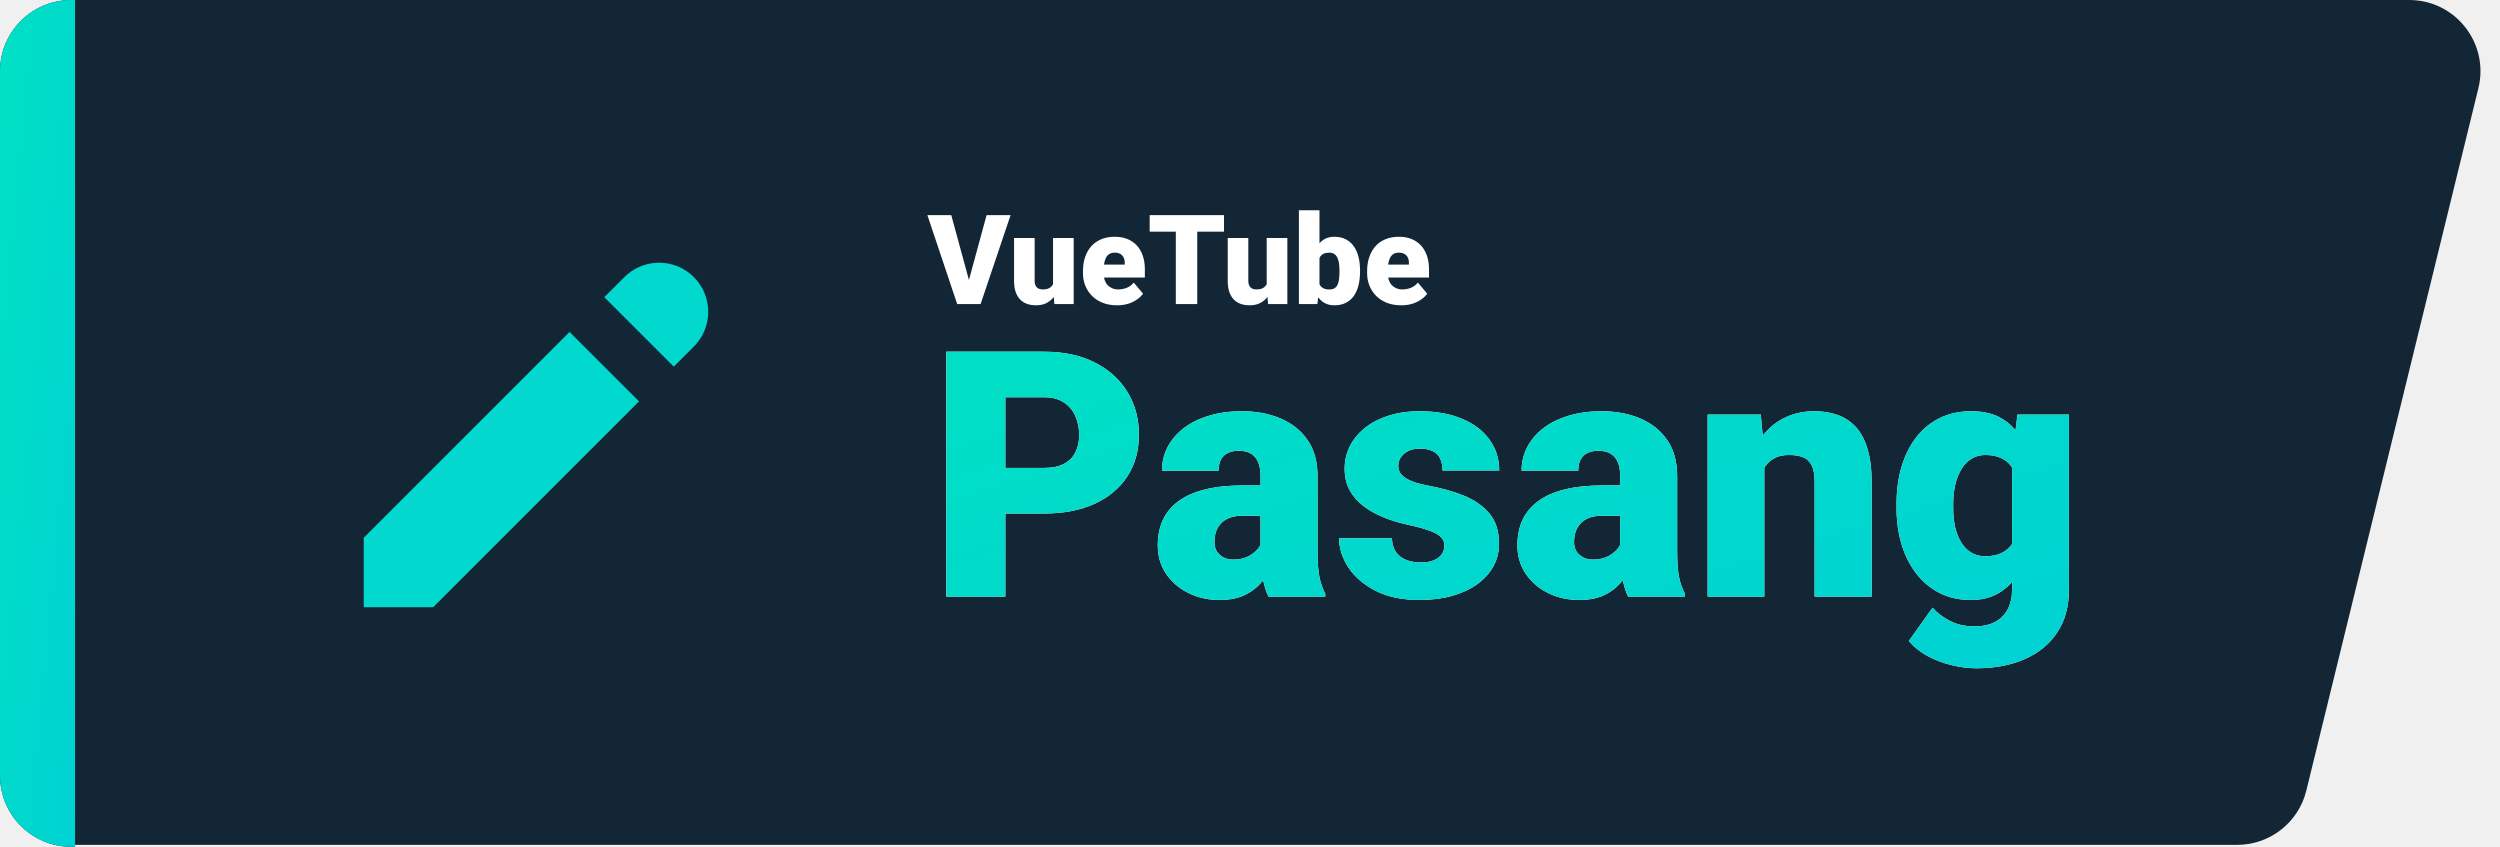
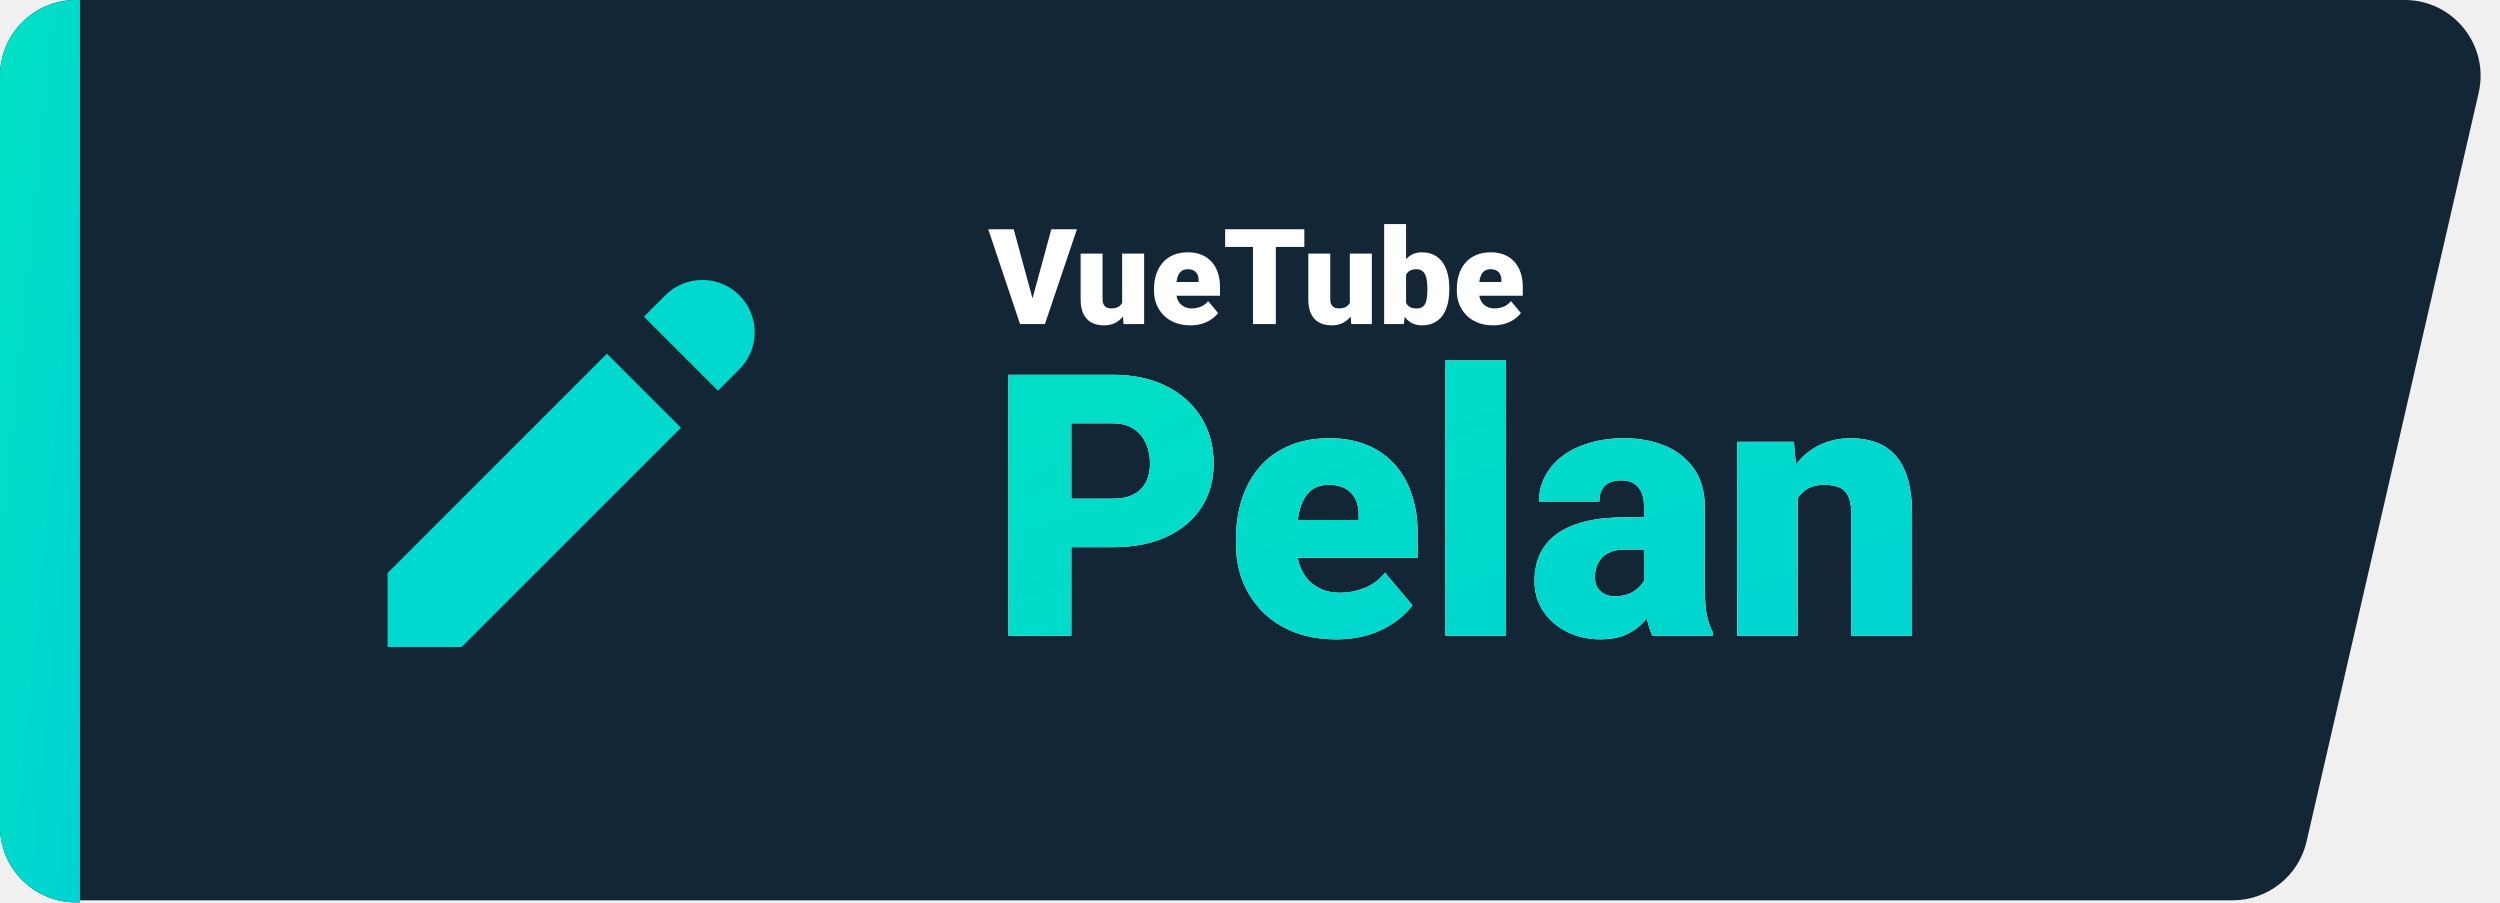
- <svg xmlns="http://www.w3.org/2000/svg" width="1299" height="440" viewBox="0 0 1299 440" fill="none">
-   <path d="M3 37C3 16.566 19.566 0 40 0H1251.84C1275.84 0 1293.49 22.494 1287.78 45.804L1198.36 410.804C1194.3 427.358 1179.47 439 1162.42 439H40C19.565 439 3 422.435 3 402V37Z" fill="#132636" />
+ <svg xmlns="http://www.w3.org/2000/svg" width="1219" height="440" viewBox="0 0 1219 440" fill="none">
+   <path d="M3 37C3 16.566 19.566 0 40 0H1172.53C1196.31 0 1213.92 22.112 1208.59 45.289L1124.69 410.289C1120.83 427.092 1105.87 439 1088.63 439H40C19.566 439 3 422.435 3 402V37Z" fill="#132636" />
  <path d="M0 37C0 16.566 16.566 0 37 0H39V440H37C16.566 440 0 423.435 0 403V37Z" fill="#132636" />
  <path d="M0 37C0 16.566 16.566 0 37 0H39V440H37C16.566 440 0 423.435 0 403V37Z" fill="url(#paint0_linear_232_43)" />
  <g clip-path="url(#clip0_232_43)">
    <path d="M324.112 144.293C326.467 141.855 329.284 139.91 332.398 138.572C335.513 137.235 338.862 136.53 342.252 136.501C345.641 136.472 349.002 137.117 352.139 138.401C355.277 139.684 358.127 141.58 360.523 143.977C362.92 146.373 364.816 149.223 366.099 152.361C367.383 155.498 368.028 158.859 367.999 162.248C367.97 165.638 367.265 168.987 365.928 172.102C364.59 175.216 362.645 178.033 360.207 180.388L350.086 190.509L313.991 154.414L324.112 144.293V144.293ZM295.944 172.462L189 279.405V315.5H225.095L332.051 208.556L295.931 172.462H295.944Z" fill="#01D8CE" />
  </g>
  <path d="M503.011 147.114L512.627 111.789H525.101L509.517 158H501.456L503.011 147.114ZM494.283 111.789L503.899 147.114L505.518 158H497.361L481.873 111.789H494.283ZM547.159 149.653V123.659H557.886V158H547.857L547.159 149.653ZM548.174 142.67L550.967 142.607C550.967 144.913 550.692 147.05 550.142 149.018C549.592 150.965 548.777 152.657 547.698 154.096C546.64 155.535 545.328 156.656 543.763 157.46C542.218 158.243 540.43 158.635 538.399 158.635C536.706 158.635 535.151 158.402 533.733 157.937C532.337 157.45 531.131 156.699 530.115 155.683C529.1 154.646 528.306 153.324 527.735 151.716C527.185 150.087 526.91 148.14 526.91 145.876V123.659H537.605V145.939C537.605 146.701 537.701 147.357 537.891 147.907C538.082 148.457 538.357 148.923 538.716 149.304C539.076 149.663 539.52 149.938 540.049 150.129C540.599 150.298 541.224 150.383 541.922 150.383C543.53 150.383 544.789 150.044 545.699 149.367C546.609 148.69 547.243 147.77 547.603 146.606C547.984 145.442 548.174 144.13 548.174 142.67ZM580.42 158.635C577.627 158.635 575.131 158.201 572.93 157.333C570.73 156.445 568.868 155.228 567.344 153.684C565.842 152.139 564.689 150.362 563.885 148.352C563.102 146.341 562.71 144.215 562.71 141.972V140.766C562.71 138.248 563.06 135.921 563.758 133.784C564.456 131.625 565.493 129.742 566.868 128.134C568.243 126.526 569.968 125.278 572.042 124.389C574.115 123.479 576.527 123.024 579.278 123.024C581.711 123.024 583.89 123.416 585.816 124.199C587.741 124.982 589.371 126.103 590.704 127.563C592.058 129.023 593.084 130.79 593.782 132.863C594.502 134.937 594.861 137.264 594.861 139.846V144.194H566.805V137.497H584.419V136.672C584.441 135.529 584.24 134.556 583.816 133.752C583.414 132.948 582.822 132.334 582.039 131.911C581.256 131.488 580.304 131.276 579.183 131.276C578.019 131.276 577.056 131.53 576.294 132.038C575.554 132.546 574.972 133.244 574.549 134.133C574.147 135 573.861 136.005 573.692 137.148C573.523 138.291 573.438 139.497 573.438 140.766V141.972C573.438 143.242 573.607 144.395 573.946 145.432C574.306 146.468 574.813 147.357 575.469 148.098C576.146 148.817 576.95 149.378 577.881 149.78C578.833 150.182 579.913 150.383 581.119 150.383C582.579 150.383 584.017 150.108 585.435 149.558C586.853 149.007 588.069 148.098 589.085 146.828L593.941 152.604C593.243 153.599 592.248 154.562 590.958 155.493C589.688 156.424 588.165 157.185 586.387 157.778C584.61 158.349 582.621 158.635 580.42 158.635ZM622.093 111.789V158H610.953V111.789H622.093ZM635.994 111.789V120.39H597.369V111.789H635.994ZM658.179 149.653V123.659H668.907V158H658.877L658.179 149.653ZM659.195 142.67L661.988 142.607C661.988 144.913 661.713 147.05 661.163 149.018C660.612 150.965 659.798 152.657 658.719 154.096C657.661 155.535 656.349 156.656 654.783 157.46C653.239 158.243 651.451 158.635 649.419 158.635C647.727 158.635 646.172 158.402 644.754 157.937C643.357 157.45 642.151 156.699 641.136 155.683C640.12 154.646 639.327 153.324 638.755 151.716C638.205 150.087 637.93 148.14 637.93 145.876V123.659H648.626V145.939C648.626 146.701 648.721 147.357 648.912 147.907C649.102 148.457 649.377 148.923 649.737 149.304C650.097 149.663 650.541 149.938 651.07 150.129C651.62 150.298 652.244 150.383 652.942 150.383C654.55 150.383 655.809 150.044 656.719 149.367C657.629 148.69 658.264 147.77 658.624 146.606C659.004 145.442 659.195 144.13 659.195 142.67ZM674.905 109.25H685.601V149.558L684.49 158H674.905V109.25ZM706.675 140.449V141.115C706.675 143.718 706.411 146.088 705.882 148.225C705.353 150.362 704.538 152.213 703.438 153.779C702.338 155.323 700.952 156.519 699.28 157.365C697.609 158.212 695.63 158.635 693.345 158.635C691.272 158.635 689.494 158.19 688.013 157.302C686.532 156.392 685.294 155.144 684.3 153.557C683.305 151.949 682.501 150.097 681.888 148.002C681.274 145.887 680.787 143.623 680.428 141.21V140.417C680.787 138.026 681.274 135.783 681.888 133.688C682.501 131.573 683.305 129.721 684.3 128.134C685.294 126.526 686.521 125.278 687.981 124.389C689.463 123.479 691.229 123.024 693.282 123.024C695.588 123.024 697.577 123.458 699.249 124.326C700.941 125.193 702.338 126.41 703.438 127.976C704.538 129.541 705.353 131.382 705.882 133.498C706.411 135.614 706.675 137.931 706.675 140.449ZM695.979 141.115V140.449C695.979 139.2 695.905 138.026 695.757 136.926C695.609 135.826 695.345 134.852 694.964 134.006C694.583 133.16 694.043 132.493 693.345 132.006C692.647 131.52 691.737 131.276 690.616 131.276C689.473 131.276 688.51 131.467 687.728 131.848C686.966 132.229 686.352 132.779 685.887 133.498C685.442 134.196 685.125 135.064 684.935 136.101C684.744 137.116 684.66 138.269 684.681 139.56V142.067C684.638 143.824 684.797 145.326 685.157 146.574C685.516 147.823 686.141 148.775 687.029 149.431C687.918 150.087 689.135 150.415 690.679 150.415C691.822 150.415 692.742 150.192 693.44 149.748C694.16 149.304 694.699 148.669 695.059 147.844C695.419 147.019 695.662 146.035 695.789 144.892C695.916 143.75 695.979 142.491 695.979 141.115ZM728.067 158.635C725.274 158.635 722.777 158.201 720.577 157.333C718.376 156.445 716.514 155.228 714.991 153.684C713.488 152.139 712.335 150.362 711.531 148.352C710.748 146.341 710.357 144.215 710.357 141.972V140.766C710.357 138.248 710.706 135.921 711.404 133.784C712.103 131.625 713.139 129.742 714.515 128.134C715.89 126.526 717.614 125.278 719.688 124.389C721.762 123.479 724.174 123.024 726.924 123.024C729.358 123.024 731.537 123.416 733.462 124.199C735.388 124.982 737.017 126.103 738.35 127.563C739.704 129.023 740.73 130.79 741.429 132.863C742.148 134.937 742.508 137.264 742.508 139.846V144.194H714.451V137.497H732.066V136.672C732.087 135.529 731.886 134.556 731.463 133.752C731.061 132.948 730.468 132.334 729.686 131.911C728.903 131.488 727.951 131.276 726.829 131.276C725.665 131.276 724.703 131.53 723.941 132.038C723.2 132.546 722.618 133.244 722.195 134.133C721.793 135 721.508 136.005 721.338 137.148C721.169 138.291 721.084 139.497 721.084 140.766V141.972C721.084 143.242 721.254 144.395 721.592 145.432C721.952 146.468 722.46 147.357 723.116 148.098C723.793 148.817 724.597 149.378 725.528 149.78C726.48 150.182 727.559 150.383 728.765 150.383C730.225 150.383 731.664 150.108 733.082 149.558C734.499 149.007 735.716 148.098 736.731 146.828L741.587 152.604C740.889 153.599 739.895 154.562 738.604 155.493C737.334 156.424 735.811 157.185 734.034 157.778C732.256 158.349 730.267 158.635 728.067 158.635Z" fill="white" />
-   <path d="M542.482 266.823H510.843V243.137H542.482C546.794 243.137 550.29 242.409 552.971 240.952C555.651 239.495 557.603 237.485 558.827 234.921C560.109 232.299 560.75 229.357 560.75 226.094C560.75 222.598 560.109 219.364 558.827 216.392C557.603 213.42 555.651 211.031 552.971 209.225C550.29 207.361 546.794 206.428 542.482 206.428H522.38V310H491.702V182.742H542.482C552.679 182.742 561.449 184.607 568.791 188.336C576.191 192.065 581.872 197.193 585.834 203.719C589.796 210.187 591.777 217.587 591.777 225.919C591.777 234.135 589.796 241.302 585.834 247.42C581.872 253.538 576.191 258.316 568.791 261.754C561.449 265.133 552.679 266.823 542.482 266.823ZM654.969 286.227V247.245C654.969 244.565 654.59 242.263 653.833 240.34C653.076 238.417 651.881 236.932 650.25 235.883C648.618 234.776 646.433 234.222 643.694 234.222C641.48 234.222 639.586 234.601 638.013 235.358C636.44 236.116 635.245 237.252 634.43 238.767C633.614 240.282 633.206 242.205 633.206 244.536H603.751C603.751 240.166 604.713 236.116 606.636 232.387C608.617 228.599 611.414 225.307 615.026 222.51C618.697 219.713 623.067 217.557 628.137 216.042C633.264 214.469 638.975 213.683 645.268 213.683C652.784 213.683 659.485 214.935 665.37 217.441C671.313 219.946 676.004 223.705 679.442 228.716C682.88 233.669 684.599 239.903 684.599 247.42V286.139C684.599 292.316 684.948 297.006 685.647 300.211C686.347 303.357 687.337 306.125 688.619 308.514V310H659.077C657.679 307.087 656.63 303.532 655.931 299.337C655.29 295.083 654.969 290.713 654.969 286.227ZM658.553 252.227L658.728 267.959H645.705C642.966 267.959 640.635 268.338 638.712 269.096C636.848 269.853 635.333 270.902 634.167 272.242C633.06 273.524 632.245 274.981 631.72 276.612C631.254 278.244 631.021 279.963 631.021 281.769C631.021 283.517 631.429 285.09 632.245 286.489C633.119 287.829 634.284 288.878 635.741 289.635C637.197 290.393 638.829 290.771 640.635 290.771C643.898 290.771 646.666 290.16 648.938 288.936C651.269 287.654 653.046 286.11 654.27 284.304C655.494 282.497 656.105 280.808 656.105 279.234L662.573 291.296C661.408 293.627 660.068 295.986 658.553 298.375C657.096 300.764 655.261 302.979 653.046 305.018C650.89 306.999 648.239 308.631 645.093 309.913C641.946 311.136 638.13 311.748 633.643 311.748C627.816 311.748 622.456 310.554 617.561 308.165C612.725 305.776 608.85 302.454 605.937 298.201C603.023 293.889 601.566 288.936 601.566 283.342C601.566 278.448 602.44 274.078 604.188 270.232C605.995 266.386 608.704 263.123 612.317 260.443C615.93 257.763 620.533 255.723 626.126 254.325C631.72 252.926 638.305 252.227 645.879 252.227H658.553ZM750.5 283.43C750.5 281.798 749.946 280.4 748.839 279.234C747.791 278.011 745.926 276.904 743.246 275.913C740.565 274.864 736.807 273.815 731.971 272.767C727.368 271.776 723.027 270.465 718.948 268.833C714.927 267.202 711.402 265.221 708.372 262.89C705.342 260.559 702.953 257.792 701.205 254.587C699.515 251.382 698.67 247.711 698.67 243.574C698.67 239.554 699.515 235.766 701.205 232.212C702.953 228.599 705.488 225.424 708.809 222.685C712.189 219.888 716.297 217.703 721.133 216.13C725.969 214.498 731.475 213.683 737.652 213.683C746.159 213.683 753.501 214.994 759.677 217.616C765.854 220.18 770.603 223.792 773.924 228.454C777.303 233.057 778.993 238.388 778.993 244.448H749.539C749.539 242.059 749.131 240.02 748.315 238.33C747.557 236.64 746.305 235.358 744.557 234.484C742.809 233.552 740.478 233.086 737.564 233.086C735.525 233.086 733.66 233.465 731.971 234.222C730.339 234.98 729.028 236.028 728.038 237.369C727.047 238.709 726.552 240.282 726.552 242.088C726.552 243.37 726.843 244.536 727.426 245.584C728.067 246.575 729.028 247.507 730.31 248.381C731.592 249.197 733.223 249.955 735.205 250.654C737.186 251.295 739.575 251.877 742.372 252.402C748.723 253.567 754.666 255.228 760.202 257.384C765.737 259.54 770.224 262.599 773.662 266.561C777.158 270.523 778.906 275.855 778.906 282.556C778.906 286.751 777.944 290.626 776.021 294.18C774.099 297.676 771.331 300.764 767.718 303.445C764.106 306.067 759.765 308.106 754.695 309.563C749.626 311.02 743.916 311.748 737.564 311.748C728.533 311.748 720.9 310.146 714.665 306.941C708.43 303.678 703.711 299.599 700.506 294.705C697.359 289.752 695.786 284.741 695.786 279.671H723.23C723.347 282.585 724.046 284.974 725.328 286.838C726.668 288.703 728.445 290.072 730.66 290.946C732.874 291.82 735.438 292.257 738.351 292.257C741.031 292.257 743.246 291.879 744.994 291.121C746.8 290.364 748.169 289.344 749.102 288.062C750.034 286.722 750.5 285.178 750.5 283.43ZM841.835 286.227V247.245C841.835 244.565 841.457 242.263 840.699 240.34C839.942 238.417 838.747 236.932 837.116 235.883C835.484 234.776 833.299 234.222 830.561 234.222C828.346 234.222 826.453 234.601 824.879 235.358C823.306 236.116 822.112 237.252 821.296 238.767C820.48 240.282 820.072 242.205 820.072 244.536H790.618C790.618 240.166 791.579 236.116 793.502 232.387C795.483 228.599 798.28 225.307 801.893 222.51C805.563 219.713 809.934 217.557 815.003 216.042C820.131 214.469 825.841 213.683 832.134 213.683C839.65 213.683 846.351 214.935 852.236 217.441C858.18 219.946 862.87 223.705 866.308 228.716C869.746 233.669 871.465 239.903 871.465 247.42V286.139C871.465 292.316 871.814 297.006 872.514 300.211C873.213 303.357 874.203 306.125 875.485 308.514V310H845.943C844.545 307.087 843.496 303.532 842.797 299.337C842.156 295.083 841.835 290.713 841.835 286.227ZM845.419 252.227L845.594 267.959H832.571C829.832 267.959 827.501 268.338 825.579 269.096C823.714 269.853 822.199 270.902 821.034 272.242C819.927 273.524 819.111 274.981 818.586 276.612C818.12 278.244 817.887 279.963 817.887 281.769C817.887 283.517 818.295 285.09 819.111 286.489C819.985 287.829 821.15 288.878 822.607 289.635C824.064 290.393 825.695 290.771 827.501 290.771C830.764 290.771 833.532 290.16 835.805 288.936C838.135 287.654 839.913 286.11 841.136 284.304C842.36 282.497 842.972 280.808 842.972 279.234L849.439 291.296C848.274 293.627 846.934 295.986 845.419 298.375C843.962 300.764 842.127 302.979 839.913 305.018C837.757 306.999 835.105 308.631 831.959 309.913C828.812 311.136 824.996 311.748 820.509 311.748C814.682 311.748 809.322 310.554 804.427 308.165C799.591 305.776 795.716 302.454 792.803 298.201C789.889 293.889 788.433 288.936 788.433 283.342C788.433 278.448 789.307 274.078 791.055 270.232C792.861 266.386 795.57 263.123 799.183 260.443C802.796 257.763 807.399 255.723 812.993 254.325C818.586 252.926 825.171 252.227 832.746 252.227H845.419ZM916.739 235.621V310H887.285V215.431H914.904L916.739 235.621ZM913.243 259.481L906.338 259.656C906.338 252.431 907.212 245.992 908.96 240.34C910.708 234.63 913.185 229.794 916.39 225.832C919.594 221.869 923.411 218.868 927.839 216.829C932.326 214.731 937.308 213.683 942.785 213.683C947.155 213.683 951.147 214.324 954.759 215.605C958.43 216.887 961.577 218.956 964.199 221.811C966.879 224.666 968.918 228.454 970.317 233.173C971.774 237.835 972.502 243.603 972.502 250.479V310H942.873V250.392C942.873 246.604 942.348 243.72 941.299 241.739C940.25 239.699 938.736 238.301 936.754 237.543C934.773 236.786 932.355 236.407 929.5 236.407C926.47 236.407 923.906 236.99 921.809 238.155C919.711 239.321 918.021 240.952 916.739 243.05C915.516 245.089 914.612 247.507 914.03 250.304C913.505 253.101 913.243 256.16 913.243 259.481ZM1048.28 215.431H1075.02V306.329C1075.02 315.069 1073.01 322.469 1068.99 328.529C1064.97 334.647 1059.35 339.28 1052.13 342.426C1044.96 345.631 1036.57 347.233 1026.95 347.233C1022.7 347.233 1018.36 346.68 1013.93 345.573C1009.5 344.524 1005.37 342.951 1001.52 340.853C997.674 338.755 994.44 336.162 991.818 333.074L1004.14 315.769C1006.53 318.449 1009.53 320.721 1013.14 322.586C1016.76 324.509 1021.01 325.47 1025.9 325.47C1030.16 325.47 1033.71 324.713 1036.57 323.198C1039.48 321.683 1041.7 319.469 1043.21 316.555C1044.73 313.7 1045.48 310.233 1045.48 306.154V237.806L1048.28 215.431ZM985.438 263.852V262.016C985.438 254.849 986.312 248.323 988.06 242.438C989.866 236.495 992.43 231.396 995.751 227.143C999.131 222.831 1003.21 219.509 1007.99 217.179C1012.77 214.848 1018.16 213.683 1024.16 213.683C1030.62 213.683 1035.93 214.935 1040.06 217.441C1044.26 219.888 1047.61 223.326 1050.12 227.754C1052.68 232.183 1054.66 237.369 1056.06 243.312C1057.52 249.197 1058.74 255.548 1059.73 262.366V264.551C1058.74 270.96 1057.37 277.02 1055.62 282.73C1053.93 288.382 1051.72 293.394 1048.98 297.764C1046.24 302.134 1042.8 305.572 1038.67 308.077C1034.59 310.524 1029.69 311.748 1023.98 311.748C1018.04 311.748 1012.68 310.554 1007.9 308.165C1003.18 305.776 999.131 302.425 995.751 298.113C992.43 293.801 989.866 288.732 988.06 282.905C986.312 277.078 985.438 270.727 985.438 263.852ZM1014.89 262.016V263.852C1014.89 267.406 1015.21 270.698 1015.85 273.728C1016.55 276.758 1017.6 279.438 1019 281.769C1020.4 284.042 1022.12 285.819 1024.16 287.101C1026.25 288.382 1028.7 289.023 1031.5 289.023C1035.75 289.023 1039.19 288.12 1041.81 286.314C1044.43 284.508 1046.33 281.944 1047.49 278.623C1048.66 275.301 1049.15 271.397 1048.98 266.911V260.006C1049.1 256.16 1048.83 252.781 1048.19 249.867C1047.55 246.896 1046.53 244.419 1045.13 242.438C1043.79 240.457 1041.99 238.971 1039.71 237.98C1037.5 236.932 1034.82 236.407 1031.67 236.407C1028.93 236.407 1026.52 237.048 1024.42 238.33C1022.32 239.612 1020.57 241.418 1019.17 243.749C1017.78 246.021 1016.7 248.731 1015.94 251.877C1015.24 254.966 1014.89 258.345 1014.89 262.016Z" fill="white" />
-   <path d="M542.482 266.823H510.843V243.137H542.482C546.794 243.137 550.29 242.409 552.971 240.952C555.651 239.495 557.603 237.485 558.827 234.921C560.109 232.299 560.75 229.357 560.75 226.094C560.75 222.598 560.109 219.364 558.827 216.392C557.603 213.42 555.651 211.031 552.971 209.225C550.29 207.361 546.794 206.428 542.482 206.428H522.38V310H491.702V182.742H542.482C552.679 182.742 561.449 184.607 568.791 188.336C576.191 192.065 581.872 197.193 585.834 203.719C589.796 210.187 591.777 217.587 591.777 225.919C591.777 234.135 589.796 241.302 585.834 247.42C581.872 253.538 576.191 258.316 568.791 261.754C561.449 265.133 552.679 266.823 542.482 266.823ZM654.969 286.227V247.245C654.969 244.565 654.59 242.263 653.833 240.34C653.076 238.417 651.881 236.932 650.25 235.883C648.618 234.776 646.433 234.222 643.694 234.222C641.48 234.222 639.586 234.601 638.013 235.358C636.44 236.116 635.245 237.252 634.43 238.767C633.614 240.282 633.206 242.205 633.206 244.536H603.751C603.751 240.166 604.713 236.116 606.636 232.387C608.617 228.599 611.414 225.307 615.026 222.51C618.697 219.713 623.067 217.557 628.137 216.042C633.264 214.469 638.975 213.683 645.268 213.683C652.784 213.683 659.485 214.935 665.37 217.441C671.313 219.946 676.004 223.705 679.442 228.716C682.88 233.669 684.599 239.903 684.599 247.42V286.139C684.599 292.316 684.948 297.006 685.647 300.211C686.347 303.357 687.337 306.125 688.619 308.514V310H659.077C657.679 307.087 656.63 303.532 655.931 299.337C655.29 295.083 654.969 290.713 654.969 286.227ZM658.553 252.227L658.728 267.959H645.705C642.966 267.959 640.635 268.338 638.712 269.096C636.848 269.853 635.333 270.902 634.167 272.242C633.06 273.524 632.245 274.981 631.72 276.612C631.254 278.244 631.021 279.963 631.021 281.769C631.021 283.517 631.429 285.09 632.245 286.489C633.119 287.829 634.284 288.878 635.741 289.635C637.197 290.393 638.829 290.771 640.635 290.771C643.898 290.771 646.666 290.16 648.938 288.936C651.269 287.654 653.046 286.11 654.27 284.304C655.494 282.497 656.105 280.808 656.105 279.234L662.573 291.296C661.408 293.627 660.068 295.986 658.553 298.375C657.096 300.764 655.261 302.979 653.046 305.018C650.89 306.999 648.239 308.631 645.093 309.913C641.946 311.136 638.13 311.748 633.643 311.748C627.816 311.748 622.456 310.554 617.561 308.165C612.725 305.776 608.85 302.454 605.937 298.201C603.023 293.889 601.566 288.936 601.566 283.342C601.566 278.448 602.44 274.078 604.188 270.232C605.995 266.386 608.704 263.123 612.317 260.443C615.93 257.763 620.533 255.723 626.126 254.325C631.72 252.926 638.305 252.227 645.879 252.227H658.553ZM750.5 283.43C750.5 281.798 749.946 280.4 748.839 279.234C747.791 278.011 745.926 276.904 743.246 275.913C740.565 274.864 736.807 273.815 731.971 272.767C727.368 271.776 723.027 270.465 718.948 268.833C714.927 267.202 711.402 265.221 708.372 262.89C705.342 260.559 702.953 257.792 701.205 254.587C699.515 251.382 698.67 247.711 698.67 243.574C698.67 239.554 699.515 235.766 701.205 232.212C702.953 228.599 705.488 225.424 708.809 222.685C712.189 219.888 716.297 217.703 721.133 216.13C725.969 214.498 731.475 213.683 737.652 213.683C746.159 213.683 753.501 214.994 759.677 217.616C765.854 220.18 770.603 223.792 773.924 228.454C777.303 233.057 778.993 238.388 778.993 244.448H749.539C749.539 242.059 749.131 240.02 748.315 238.33C747.557 236.64 746.305 235.358 744.557 234.484C742.809 233.552 740.478 233.086 737.564 233.086C735.525 233.086 733.66 233.465 731.971 234.222C730.339 234.98 729.028 236.028 728.038 237.369C727.047 238.709 726.552 240.282 726.552 242.088C726.552 243.37 726.843 244.536 727.426 245.584C728.067 246.575 729.028 247.507 730.31 248.381C731.592 249.197 733.223 249.955 735.205 250.654C737.186 251.295 739.575 251.877 742.372 252.402C748.723 253.567 754.666 255.228 760.202 257.384C765.737 259.54 770.224 262.599 773.662 266.561C777.158 270.523 778.906 275.855 778.906 282.556C778.906 286.751 777.944 290.626 776.021 294.18C774.099 297.676 771.331 300.764 767.718 303.445C764.106 306.067 759.765 308.106 754.695 309.563C749.626 311.02 743.916 311.748 737.564 311.748C728.533 311.748 720.9 310.146 714.665 306.941C708.43 303.678 703.711 299.599 700.506 294.705C697.359 289.752 695.786 284.741 695.786 279.671H723.23C723.347 282.585 724.046 284.974 725.328 286.838C726.668 288.703 728.445 290.072 730.66 290.946C732.874 291.82 735.438 292.257 738.351 292.257C741.031 292.257 743.246 291.879 744.994 291.121C746.8 290.364 748.169 289.344 749.102 288.062C750.034 286.722 750.5 285.178 750.5 283.43ZM841.835 286.227V247.245C841.835 244.565 841.457 242.263 840.699 240.34C839.942 238.417 838.747 236.932 837.116 235.883C835.484 234.776 833.299 234.222 830.561 234.222C828.346 234.222 826.453 234.601 824.879 235.358C823.306 236.116 822.112 237.252 821.296 238.767C820.48 240.282 820.072 242.205 820.072 244.536H790.618C790.618 240.166 791.579 236.116 793.502 232.387C795.483 228.599 798.28 225.307 801.893 222.51C805.563 219.713 809.934 217.557 815.003 216.042C820.131 214.469 825.841 213.683 832.134 213.683C839.65 213.683 846.351 214.935 852.236 217.441C858.18 219.946 862.87 223.705 866.308 228.716C869.746 233.669 871.465 239.903 871.465 247.42V286.139C871.465 292.316 871.814 297.006 872.514 300.211C873.213 303.357 874.203 306.125 875.485 308.514V310H845.943C844.545 307.087 843.496 303.532 842.797 299.337C842.156 295.083 841.835 290.713 841.835 286.227ZM845.419 252.227L845.594 267.959H832.571C829.832 267.959 827.501 268.338 825.579 269.096C823.714 269.853 822.199 270.902 821.034 272.242C819.927 273.524 819.111 274.981 818.586 276.612C818.12 278.244 817.887 279.963 817.887 281.769C817.887 283.517 818.295 285.09 819.111 286.489C819.985 287.829 821.15 288.878 822.607 289.635C824.064 290.393 825.695 290.771 827.501 290.771C830.764 290.771 833.532 290.16 835.805 288.936C838.135 287.654 839.913 286.11 841.136 284.304C842.36 282.497 842.972 280.808 842.972 279.234L849.439 291.296C848.274 293.627 846.934 295.986 845.419 298.375C843.962 300.764 842.127 302.979 839.913 305.018C837.757 306.999 835.105 308.631 831.959 309.913C828.812 311.136 824.996 311.748 820.509 311.748C814.682 311.748 809.322 310.554 804.427 308.165C799.591 305.776 795.716 302.454 792.803 298.201C789.889 293.889 788.433 288.936 788.433 283.342C788.433 278.448 789.307 274.078 791.055 270.232C792.861 266.386 795.57 263.123 799.183 260.443C802.796 257.763 807.399 255.723 812.993 254.325C818.586 252.926 825.171 252.227 832.746 252.227H845.419ZM916.739 235.621V310H887.285V215.431H914.904L916.739 235.621ZM913.243 259.481L906.338 259.656C906.338 252.431 907.212 245.992 908.96 240.34C910.708 234.63 913.185 229.794 916.39 225.832C919.594 221.869 923.411 218.868 927.839 216.829C932.326 214.731 937.308 213.683 942.785 213.683C947.155 213.683 951.147 214.324 954.759 215.605C958.43 216.887 961.577 218.956 964.199 221.811C966.879 224.666 968.918 228.454 970.317 233.173C971.774 237.835 972.502 243.603 972.502 250.479V310H942.873V250.392C942.873 246.604 942.348 243.72 941.299 241.739C940.25 239.699 938.736 238.301 936.754 237.543C934.773 236.786 932.355 236.407 929.5 236.407C926.47 236.407 923.906 236.99 921.809 238.155C919.711 239.321 918.021 240.952 916.739 243.05C915.516 245.089 914.612 247.507 914.03 250.304C913.505 253.101 913.243 256.16 913.243 259.481ZM1048.28 215.431H1075.02V306.329C1075.02 315.069 1073.01 322.469 1068.99 328.529C1064.97 334.647 1059.35 339.28 1052.13 342.426C1044.96 345.631 1036.57 347.233 1026.95 347.233C1022.7 347.233 1018.36 346.68 1013.93 345.573C1009.5 344.524 1005.37 342.951 1001.52 340.853C997.674 338.755 994.44 336.162 991.818 333.074L1004.14 315.769C1006.53 318.449 1009.53 320.721 1013.14 322.586C1016.76 324.509 1021.01 325.47 1025.9 325.47C1030.16 325.47 1033.71 324.713 1036.57 323.198C1039.48 321.683 1041.7 319.469 1043.21 316.555C1044.73 313.7 1045.48 310.233 1045.48 306.154V237.806L1048.28 215.431ZM985.438 263.852V262.016C985.438 254.849 986.312 248.323 988.06 242.438C989.866 236.495 992.43 231.396 995.751 227.143C999.131 222.831 1003.21 219.509 1007.99 217.179C1012.77 214.848 1018.16 213.683 1024.16 213.683C1030.62 213.683 1035.93 214.935 1040.06 217.441C1044.26 219.888 1047.61 223.326 1050.12 227.754C1052.68 232.183 1054.66 237.369 1056.06 243.312C1057.52 249.197 1058.74 255.548 1059.73 262.366V264.551C1058.74 270.96 1057.37 277.02 1055.62 282.73C1053.93 288.382 1051.72 293.394 1048.98 297.764C1046.24 302.134 1042.8 305.572 1038.67 308.077C1034.59 310.524 1029.69 311.748 1023.98 311.748C1018.04 311.748 1012.68 310.554 1007.9 308.165C1003.18 305.776 999.131 302.425 995.751 298.113C992.43 293.801 989.866 288.732 988.06 282.905C986.312 277.078 985.438 270.727 985.438 263.852ZM1014.89 262.016V263.852C1014.89 267.406 1015.21 270.698 1015.85 273.728C1016.55 276.758 1017.6 279.438 1019 281.769C1020.4 284.042 1022.12 285.819 1024.16 287.101C1026.25 288.382 1028.7 289.023 1031.5 289.023C1035.75 289.023 1039.19 288.12 1041.81 286.314C1044.43 284.508 1046.33 281.944 1047.49 278.623C1048.66 275.301 1049.15 271.397 1048.98 266.911V260.006C1049.1 256.16 1048.83 252.781 1048.19 249.867C1047.55 246.896 1046.53 244.419 1045.13 242.438C1043.79 240.457 1041.99 238.971 1039.71 237.98C1037.5 236.932 1034.82 236.407 1031.67 236.407C1028.93 236.407 1026.52 237.048 1024.42 238.33C1022.32 239.612 1020.57 241.418 1019.17 243.749C1017.78 246.021 1016.7 248.731 1015.94 251.877C1015.24 254.966 1014.89 258.345 1014.89 262.016Z" fill="url(#paint1_linear_232_43)" />
+   <path d="M542.482 266.823H510.843V243.137H542.482C546.794 243.137 550.29 242.409 552.971 240.952C555.651 239.495 557.603 237.485 558.827 234.921C560.109 232.299 560.75 229.357 560.75 226.094C560.75 222.598 560.109 219.364 558.827 216.392C557.603 213.42 555.651 211.031 552.971 209.225C550.29 207.361 546.794 206.428 542.482 206.428H522.38V310H491.702V182.742H542.482C552.679 182.742 561.449 184.607 568.791 188.336C576.191 192.065 581.872 197.193 585.834 203.719C589.796 210.187 591.777 217.587 591.777 225.919C591.777 234.135 589.796 241.302 585.834 247.42C581.872 253.538 576.191 258.316 568.791 261.754C561.449 265.133 552.679 266.823 542.482 266.823ZM651.473 311.748C643.782 311.748 636.906 310.554 630.846 308.165C624.786 305.717 619.659 302.367 615.463 298.113C611.326 293.86 608.151 288.965 605.937 283.43C603.781 277.894 602.703 272.038 602.703 265.862V262.541C602.703 255.607 603.664 249.197 605.587 243.312C607.51 237.369 610.365 232.183 614.152 227.754C617.94 223.326 622.689 219.888 628.399 217.441C634.109 214.935 640.752 213.683 648.327 213.683C655.028 213.683 661.029 214.761 666.332 216.917C671.634 219.072 676.121 222.161 679.792 226.181C683.521 230.202 686.347 235.067 688.27 240.777C690.251 246.488 691.241 252.897 691.241 260.006V271.98H613.978V253.538H662.486V251.266C662.544 248.119 661.991 245.439 660.825 243.225C659.718 241.01 658.087 239.321 655.931 238.155C653.775 236.99 651.153 236.407 648.064 236.407C644.86 236.407 642.208 237.106 640.111 238.505C638.071 239.903 636.469 241.826 635.304 244.273C634.197 246.662 633.41 249.43 632.944 252.577C632.478 255.723 632.245 259.044 632.245 262.541V265.862C632.245 269.358 632.711 272.534 633.643 275.389C634.634 278.244 636.032 280.691 637.838 282.73C639.703 284.712 641.917 286.256 644.481 287.363C647.103 288.47 650.075 289.023 653.396 289.023C657.417 289.023 661.379 288.266 665.283 286.751C669.187 285.236 672.537 282.73 675.334 279.234L688.707 295.142C686.784 297.88 684.045 300.531 680.491 303.095C676.995 305.659 672.799 307.757 667.905 309.388C663.01 310.961 657.533 311.748 651.473 311.748ZM734.331 175.75V310H704.789V175.75H734.331ZM801.63 286.227V247.245C801.63 244.565 801.252 242.263 800.494 240.34C799.737 238.417 798.542 236.932 796.911 235.883C795.279 234.776 793.094 234.222 790.355 234.222C788.141 234.222 786.248 234.601 784.674 235.358C783.101 236.116 781.907 237.252 781.091 238.767C780.275 240.282 779.867 242.205 779.867 244.536H750.413C750.413 240.166 751.374 236.116 753.297 232.387C755.278 228.599 758.075 225.307 761.688 222.51C765.358 219.713 769.729 217.557 774.798 216.042C779.925 214.469 785.636 213.683 791.929 213.683C799.445 213.683 806.146 214.935 812.031 217.441C817.975 219.946 822.665 223.705 826.103 228.716C829.541 233.669 831.26 239.903 831.26 247.42V286.139C831.26 292.316 831.609 297.006 832.309 300.211C833.008 303.357 833.998 306.125 835.28 308.514V310H805.738C804.34 307.087 803.291 303.532 802.592 299.337C801.951 295.083 801.63 290.713 801.63 286.227ZM805.214 252.227L805.389 267.959H792.366C789.627 267.959 787.296 268.338 785.374 269.096C783.509 269.853 781.994 270.902 780.829 272.242C779.722 273.524 778.906 274.981 778.381 276.612C777.915 278.244 777.682 279.963 777.682 281.769C777.682 283.517 778.09 285.09 778.906 286.489C779.78 287.829 780.945 288.878 782.402 289.635C783.859 290.393 785.49 290.771 787.296 290.771C790.559 290.771 793.327 290.16 795.6 288.936C797.93 287.654 799.708 286.11 800.931 284.304C802.155 282.497 802.767 280.808 802.767 279.234L809.234 291.296C808.069 293.627 806.729 295.986 805.214 298.375C803.757 300.764 801.922 302.979 799.708 305.018C797.552 306.999 794.9 308.631 791.754 309.913C788.607 311.136 784.791 311.748 780.304 311.748C774.477 311.748 769.117 310.554 764.222 308.165C759.386 305.776 755.511 302.454 752.598 298.201C749.684 293.889 748.228 288.936 748.228 283.342C748.228 278.448 749.102 274.078 750.85 270.232C752.656 266.386 755.365 263.123 758.978 260.443C762.591 257.763 767.194 255.723 772.788 254.325C778.381 252.926 784.966 252.227 792.541 252.227H805.214ZM876.534 235.621V310H847.08V215.431H874.699L876.534 235.621ZM873.038 259.481L866.133 259.656C866.133 252.431 867.007 245.992 868.755 240.34C870.503 234.63 872.98 229.794 876.185 225.832C879.389 221.869 883.206 218.868 887.634 216.829C892.121 214.731 897.103 213.683 902.58 213.683C906.95 213.683 910.942 214.324 914.554 215.605C918.225 216.887 921.372 218.956 923.994 221.811C926.674 224.666 928.713 228.454 930.112 233.173C931.569 237.835 932.297 243.603 932.297 250.479V310H902.667V250.392C902.667 246.604 902.143 243.72 901.094 241.739C900.045 239.699 898.53 238.301 896.549 237.543C894.568 236.786 892.15 236.407 889.295 236.407C886.265 236.407 883.701 236.99 881.604 238.155C879.506 239.321 877.816 240.952 876.534 243.05C875.311 245.089 874.407 247.507 873.825 250.304C873.3 253.101 873.038 256.16 873.038 259.481Z" fill="white" />
+   <path d="M542.482 266.823H510.843V243.137H542.482C546.794 243.137 550.29 242.409 552.971 240.952C555.651 239.495 557.603 237.485 558.827 234.921C560.109 232.299 560.75 229.357 560.75 226.094C560.75 222.598 560.109 219.364 558.827 216.392C557.603 213.42 555.651 211.031 552.971 209.225C550.29 207.361 546.794 206.428 542.482 206.428H522.38V310H491.702V182.742H542.482C552.679 182.742 561.449 184.607 568.791 188.336C576.191 192.065 581.872 197.193 585.834 203.719C589.796 210.187 591.777 217.587 591.777 225.919C591.777 234.135 589.796 241.302 585.834 247.42C581.872 253.538 576.191 258.316 568.791 261.754C561.449 265.133 552.679 266.823 542.482 266.823ZM651.473 311.748C643.782 311.748 636.906 310.554 630.846 308.165C624.786 305.717 619.659 302.367 615.463 298.113C611.326 293.86 608.151 288.965 605.937 283.43C603.781 277.894 602.703 272.038 602.703 265.862V262.541C602.703 255.607 603.664 249.197 605.587 243.312C607.51 237.369 610.365 232.183 614.152 227.754C617.94 223.326 622.689 219.888 628.399 217.441C634.109 214.935 640.752 213.683 648.327 213.683C655.028 213.683 661.029 214.761 666.332 216.917C671.634 219.072 676.121 222.161 679.792 226.181C683.521 230.202 686.347 235.067 688.27 240.777C690.251 246.488 691.241 252.897 691.241 260.006V271.98H613.978V253.538H662.486V251.266C662.544 248.119 661.991 245.439 660.825 243.225C659.718 241.01 658.087 239.321 655.931 238.155C653.775 236.99 651.153 236.407 648.064 236.407C644.86 236.407 642.208 237.106 640.111 238.505C638.071 239.903 636.469 241.826 635.304 244.273C634.197 246.662 633.41 249.43 632.944 252.577C632.478 255.723 632.245 259.044 632.245 262.541V265.862C632.245 269.358 632.711 272.534 633.643 275.389C634.634 278.244 636.032 280.691 637.838 282.73C639.703 284.712 641.917 286.256 644.481 287.363C647.103 288.47 650.075 289.023 653.396 289.023C657.417 289.023 661.379 288.266 665.283 286.751C669.187 285.236 672.537 282.73 675.334 279.234L688.707 295.142C686.784 297.88 684.045 300.531 680.491 303.095C676.995 305.659 672.799 307.757 667.905 309.388C663.01 310.961 657.533 311.748 651.473 311.748ZM734.331 175.75V310H704.789V175.75H734.331ZM801.63 286.227V247.245C801.63 244.565 801.252 242.263 800.494 240.34C799.737 238.417 798.542 236.932 796.911 235.883C795.279 234.776 793.094 234.222 790.355 234.222C788.141 234.222 786.248 234.601 784.674 235.358C783.101 236.116 781.907 237.252 781.091 238.767C780.275 240.282 779.867 242.205 779.867 244.536H750.413C750.413 240.166 751.374 236.116 753.297 232.387C755.278 228.599 758.075 225.307 761.688 222.51C765.358 219.713 769.729 217.557 774.798 216.042C779.925 214.469 785.636 213.683 791.929 213.683C799.445 213.683 806.146 214.935 812.031 217.441C817.975 219.946 822.665 223.705 826.103 228.716C829.541 233.669 831.26 239.903 831.26 247.42V286.139C831.26 292.316 831.609 297.006 832.309 300.211C833.008 303.357 833.998 306.125 835.28 308.514V310H805.738C804.34 307.087 803.291 303.532 802.592 299.337C801.951 295.083 801.63 290.713 801.63 286.227ZM805.214 252.227L805.389 267.959H792.366C789.627 267.959 787.296 268.338 785.374 269.096C783.509 269.853 781.994 270.902 780.829 272.242C779.722 273.524 778.906 274.981 778.381 276.612C777.915 278.244 777.682 279.963 777.682 281.769C777.682 283.517 778.09 285.09 778.906 286.489C779.78 287.829 780.945 288.878 782.402 289.635C783.859 290.393 785.49 290.771 787.296 290.771C790.559 290.771 793.327 290.16 795.6 288.936C797.93 287.654 799.708 286.11 800.931 284.304C802.155 282.497 802.767 280.808 802.767 279.234L809.234 291.296C808.069 293.627 806.729 295.986 805.214 298.375C803.757 300.764 801.922 302.979 799.708 305.018C797.552 306.999 794.9 308.631 791.754 309.913C788.607 311.136 784.791 311.748 780.304 311.748C774.477 311.748 769.117 310.554 764.222 308.165C759.386 305.776 755.511 302.454 752.598 298.201C749.684 293.889 748.228 288.936 748.228 283.342C748.228 278.448 749.102 274.078 750.85 270.232C752.656 266.386 755.365 263.123 758.978 260.443C762.591 257.763 767.194 255.723 772.788 254.325C778.381 252.926 784.966 252.227 792.541 252.227H805.214ZM876.534 235.621V310H847.08V215.431H874.699L876.534 235.621ZM873.038 259.481L866.133 259.656C866.133 252.431 867.007 245.992 868.755 240.34C870.503 234.63 872.98 229.794 876.185 225.832C879.389 221.869 883.206 218.868 887.634 216.829C892.121 214.731 897.103 213.683 902.58 213.683C906.95 213.683 910.942 214.324 914.554 215.605C918.225 216.887 921.372 218.956 923.994 221.811C926.674 224.666 928.713 228.454 930.112 233.173C931.569 237.835 932.297 243.603 932.297 250.479V310H902.667V250.392C902.667 246.604 902.143 243.72 901.094 241.739C900.045 239.699 898.53 238.301 896.549 237.543C894.568 236.786 892.15 236.407 889.295 236.407C886.265 236.407 883.701 236.99 881.604 238.155C879.506 239.321 877.816 240.952 876.534 243.05C875.311 245.089 874.407 247.507 873.825 250.304C873.3 253.101 873.038 256.16 873.038 259.481Z" fill="url(#paint1_linear_232_43)" />
  <defs>
    <linearGradient id="paint0_linear_232_43" x1="2.96126e-07" y1="0.777" x2="88.064" y2="9.505" gradientUnits="userSpaceOnUse">
      <stop stop-color="#00E1C3" />
      <stop offset="1" stop-color="#00D1D5" />
    </linearGradient>
-     <linearGradient id="paint1_linear_232_43" x1="482" y1="144.371" x2="603.767" y2="534.656" gradientUnits="userSpaceOnUse">
+     <linearGradient id="paint1_linear_232_43" x1="482" y1="144.371" x2="622.35" y2="520.24" gradientUnits="userSpaceOnUse">
      <stop stop-color="#00E1C3" />
      <stop offset="1" stop-color="#00D1D5" />
    </linearGradient>
    <clipPath id="clip0_232_43">
      <rect width="179" height="179" fill="white" transform="translate(189 136.5)" />
    </clipPath>
  </defs>
</svg>
